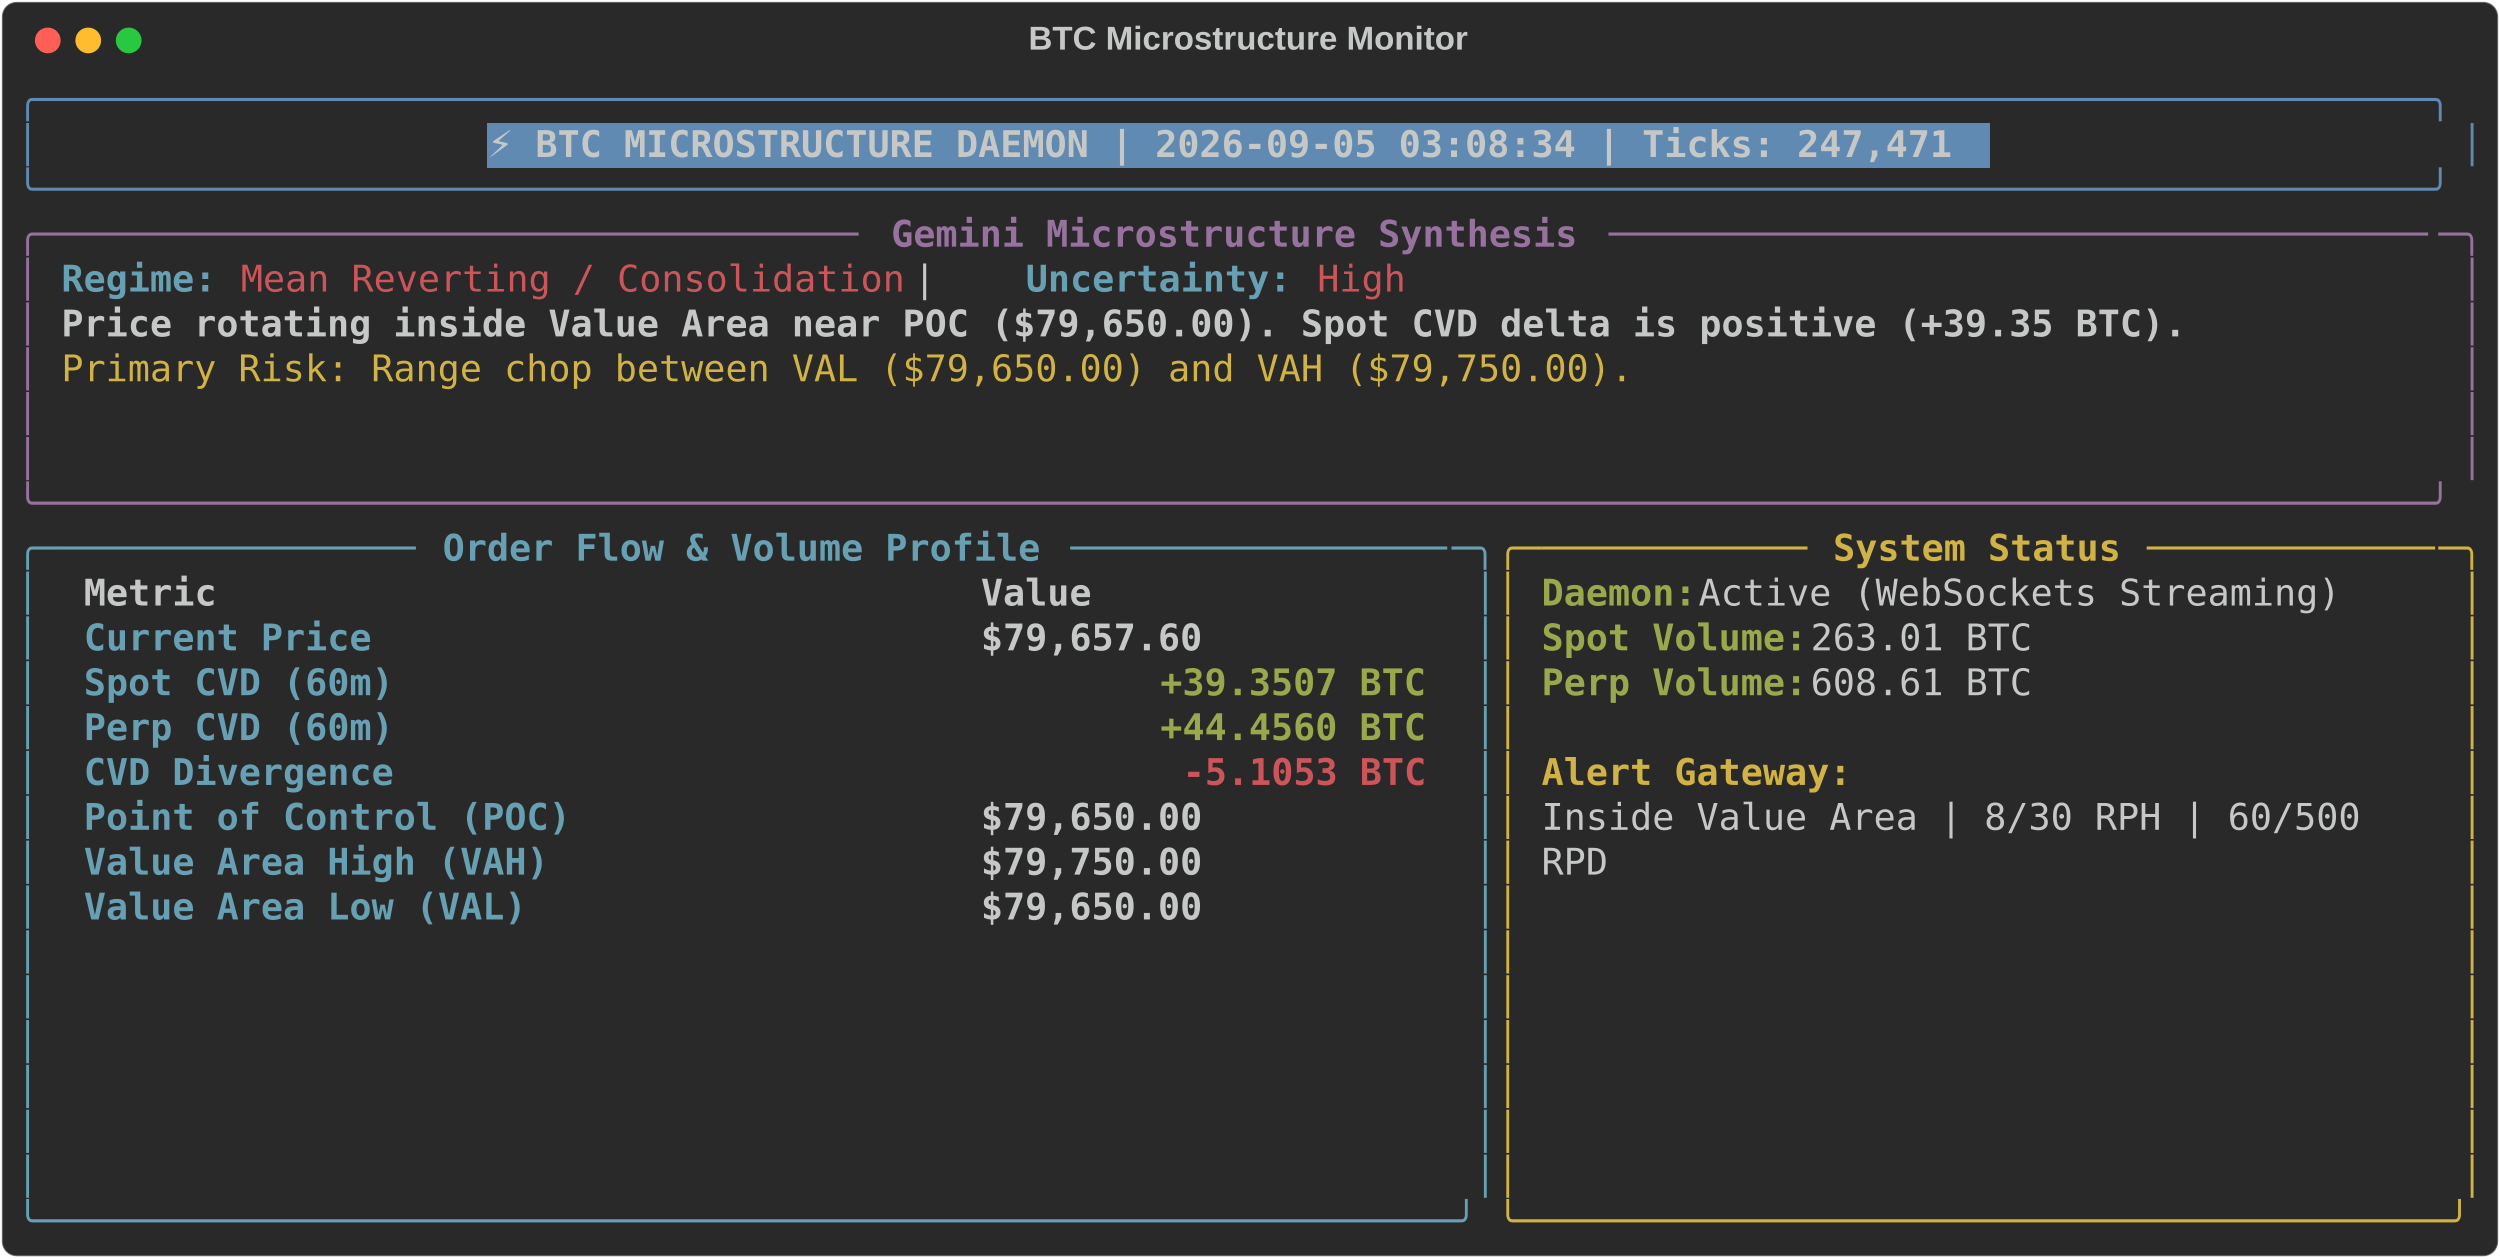
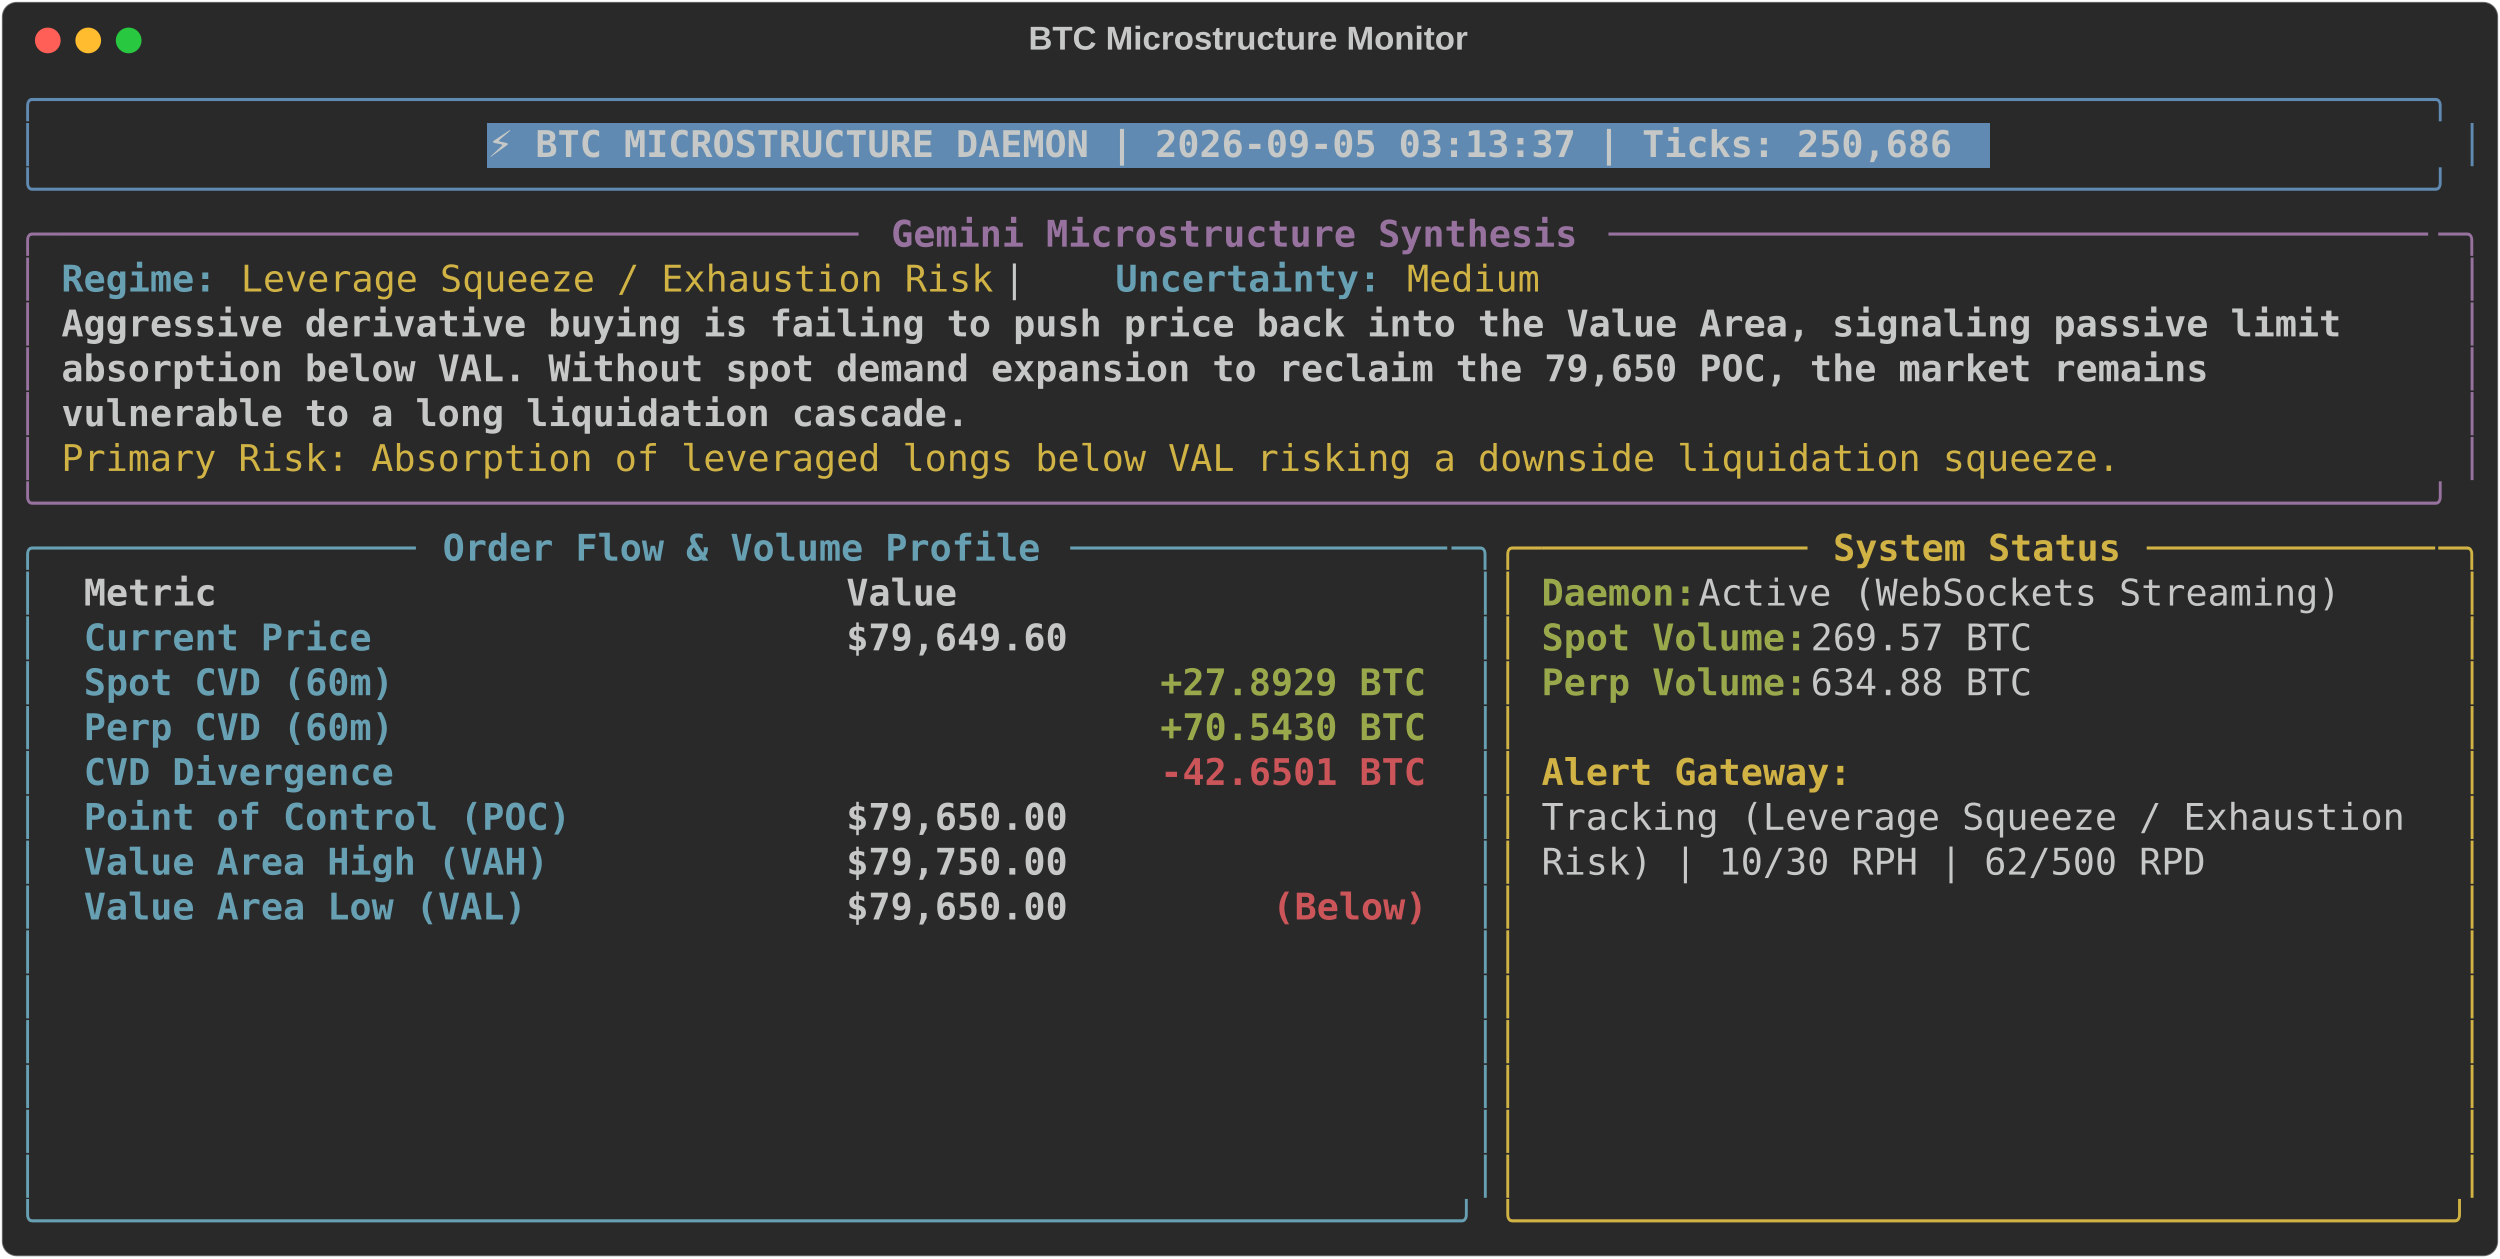
<svg xmlns="http://www.w3.org/2000/svg" class="rich-terminal" viewBox="0 0 1360 684.4">
  <style>

    @font-face {
        font-family: "Fira Code";
        src: local("FiraCode-Regular"),
                url("https://cdnjs.cloudflare.com/ajax/libs/firacode/6.2.0/woff2/FiraCode-Regular.woff2") format("woff2"),
                url("https://cdnjs.cloudflare.com/ajax/libs/firacode/6.2.0/woff/FiraCode-Regular.woff") format("woff");
        font-style: normal;
        font-weight: 400;
    }
    @font-face {
        font-family: "Fira Code";
        src: local("FiraCode-Bold"),
                url("https://cdnjs.cloudflare.com/ajax/libs/firacode/6.2.0/woff2/FiraCode-Bold.woff2") format("woff2"),
                url("https://cdnjs.cloudflare.com/ajax/libs/firacode/6.2.0/woff/FiraCode-Bold.woff") format("woff");
        font-style: bold;
        font-weight: 700;
    }

-     .terminal-2461750260-matrix {
+     .terminal-3859996035-matrix {
        font-family: Fira Code, monospace;
        font-size: 20px;
        line-height: 24.4px;
        font-variant-east-asian: full-width;
    }

-     .terminal-2461750260-title {
+     .terminal-3859996035-title {
        font-size: 18px;
        font-weight: bold;
        font-family: arial;
    }

-     .terminal-2461750260-r1 { fill: #608ab1 }
- .terminal-2461750260-r2 { fill: #c5c8c6 }
- .terminal-2461750260-r3 { fill: #c5c8c6;font-weight: bold }
- .terminal-2461750260-r4 { fill: #98729f }
- .terminal-2461750260-r5 { fill: #98729f;font-weight: bold }
- .terminal-2461750260-r6 { fill: #68a0b3;font-weight: bold }
- .terminal-2461750260-r7 { fill: #cc555a }
- .terminal-2461750260-r8 { fill: #d0b344 }
- .terminal-2461750260-r9 { fill: #68a0b3 }
- .terminal-2461750260-r10 { fill: #d0b344;font-weight: bold }
- .terminal-2461750260-r11 { fill: #98a84b;font-weight: bold }
- .terminal-2461750260-r12 { fill: #cc555a;font-weight: bold }
+     .terminal-3859996035-r1 { fill: #608ab1 }
+ .terminal-3859996035-r2 { fill: #c5c8c6 }
+ .terminal-3859996035-r3 { fill: #c5c8c6;font-weight: bold }
+ .terminal-3859996035-r4 { fill: #98729f }
+ .terminal-3859996035-r5 { fill: #98729f;font-weight: bold }
+ .terminal-3859996035-r6 { fill: #68a0b3;font-weight: bold }
+ .terminal-3859996035-r7 { fill: #d0b344 }
+ .terminal-3859996035-r8 { fill: #68a0b3 }
+ .terminal-3859996035-r9 { fill: #d0b344;font-weight: bold }
+ .terminal-3859996035-r10 { fill: #98a84b;font-weight: bold }
+ .terminal-3859996035-r11 { fill: #cc555a;font-weight: bold }
    </style>
  <defs>
-     <clipPath id="terminal-2461750260-clip-terminal">
+     <clipPath id="terminal-3859996035-clip-terminal">
      <rect x="0" y="0" width="1341.0" height="633.4" />
    </clipPath>
-     <clipPath id="terminal-2461750260-line-0">
+     <clipPath id="terminal-3859996035-line-0">
      <rect x="0" y="1.5" width="1342" height="24.65" />
    </clipPath>
-     <clipPath id="terminal-2461750260-line-1">
+     <clipPath id="terminal-3859996035-line-1">
      <rect x="0" y="25.9" width="1342" height="24.65" />
    </clipPath>
-     <clipPath id="terminal-2461750260-line-2">
+     <clipPath id="terminal-3859996035-line-2">
      <rect x="0" y="50.3" width="1342" height="24.65" />
    </clipPath>
-     <clipPath id="terminal-2461750260-line-3">
+     <clipPath id="terminal-3859996035-line-3">
      <rect x="0" y="74.7" width="1342" height="24.65" />
    </clipPath>
-     <clipPath id="terminal-2461750260-line-4">
+     <clipPath id="terminal-3859996035-line-4">
      <rect x="0" y="99.1" width="1342" height="24.65" />
    </clipPath>
-     <clipPath id="terminal-2461750260-line-5">
+     <clipPath id="terminal-3859996035-line-5">
      <rect x="0" y="123.5" width="1342" height="24.65" />
    </clipPath>
-     <clipPath id="terminal-2461750260-line-6">
+     <clipPath id="terminal-3859996035-line-6">
      <rect x="0" y="147.9" width="1342" height="24.65" />
    </clipPath>
-     <clipPath id="terminal-2461750260-line-7">
+     <clipPath id="terminal-3859996035-line-7">
      <rect x="0" y="172.3" width="1342" height="24.65" />
    </clipPath>
-     <clipPath id="terminal-2461750260-line-8">
+     <clipPath id="terminal-3859996035-line-8">
      <rect x="0" y="196.7" width="1342" height="24.65" />
    </clipPath>
-     <clipPath id="terminal-2461750260-line-9">
+     <clipPath id="terminal-3859996035-line-9">
      <rect x="0" y="221.1" width="1342" height="24.65" />
    </clipPath>
-     <clipPath id="terminal-2461750260-line-10">
+     <clipPath id="terminal-3859996035-line-10">
      <rect x="0" y="245.5" width="1342" height="24.65" />
    </clipPath>
-     <clipPath id="terminal-2461750260-line-11">
+     <clipPath id="terminal-3859996035-line-11">
      <rect x="0" y="269.9" width="1342" height="24.65" />
    </clipPath>
-     <clipPath id="terminal-2461750260-line-12">
+     <clipPath id="terminal-3859996035-line-12">
      <rect x="0" y="294.3" width="1342" height="24.65" />
    </clipPath>
-     <clipPath id="terminal-2461750260-line-13">
+     <clipPath id="terminal-3859996035-line-13">
      <rect x="0" y="318.7" width="1342" height="24.65" />
    </clipPath>
-     <clipPath id="terminal-2461750260-line-14">
+     <clipPath id="terminal-3859996035-line-14">
      <rect x="0" y="343.1" width="1342" height="24.65" />
    </clipPath>
-     <clipPath id="terminal-2461750260-line-15">
+     <clipPath id="terminal-3859996035-line-15">
      <rect x="0" y="367.5" width="1342" height="24.65" />
    </clipPath>
-     <clipPath id="terminal-2461750260-line-16">
+     <clipPath id="terminal-3859996035-line-16">
      <rect x="0" y="391.9" width="1342" height="24.65" />
    </clipPath>
-     <clipPath id="terminal-2461750260-line-17">
+     <clipPath id="terminal-3859996035-line-17">
      <rect x="0" y="416.3" width="1342" height="24.65" />
    </clipPath>
-     <clipPath id="terminal-2461750260-line-18">
+     <clipPath id="terminal-3859996035-line-18">
      <rect x="0" y="440.7" width="1342" height="24.65" />
    </clipPath>
-     <clipPath id="terminal-2461750260-line-19">
+     <clipPath id="terminal-3859996035-line-19">
      <rect x="0" y="465.1" width="1342" height="24.65" />
    </clipPath>
-     <clipPath id="terminal-2461750260-line-20">
+     <clipPath id="terminal-3859996035-line-20">
      <rect x="0" y="489.5" width="1342" height="24.65" />
    </clipPath>
-     <clipPath id="terminal-2461750260-line-21">
+     <clipPath id="terminal-3859996035-line-21">
      <rect x="0" y="513.9" width="1342" height="24.65" />
    </clipPath>
-     <clipPath id="terminal-2461750260-line-22">
+     <clipPath id="terminal-3859996035-line-22">
      <rect x="0" y="538.3" width="1342" height="24.65" />
    </clipPath>
-     <clipPath id="terminal-2461750260-line-23">
+     <clipPath id="terminal-3859996035-line-23">
      <rect x="0" y="562.7" width="1342" height="24.65" />
    </clipPath>
-     <clipPath id="terminal-2461750260-line-24">
+     <clipPath id="terminal-3859996035-line-24">
      <rect x="0" y="587.1" width="1342" height="24.65" />
    </clipPath>
  </defs>
  <rect fill="#292929" stroke="rgba(255,255,255,0.35)" stroke-width="1" x="1" y="1" width="1358" height="682.4" rx="8" />
-   <text class="terminal-2461750260-title" fill="#c5c8c6" text-anchor="middle" x="679" y="27">BTC Microstructure Monitor</text>
+   <text class="terminal-3859996035-title" fill="#c5c8c6" text-anchor="middle" x="679" y="27">BTC Microstructure Monitor</text>
  <g transform="translate(26,22)">
    <circle cx="0" cy="0" r="7" fill="#ff5f57" />
    <circle cx="22" cy="0" r="7" fill="#febc2e" />
    <circle cx="44" cy="0" r="7" fill="#28c840" />
  </g>
-   <g transform="translate(9, 41)" clip-path="url(#terminal-2461750260-clip-terminal)">
+   <g transform="translate(9, 41)" clip-path="url(#terminal-3859996035-clip-terminal)">
    <rect fill="#608ab1" x="256.2" y="25.9" width="817.4" height="24.65" shape-rendering="crispEdges" />
-     <g class="terminal-2461750260-matrix">
-       <text class="terminal-2461750260-r1" x="0" y="20" textLength="1342" clip-path="url(#terminal-2461750260-line-0)">╭────────────────────────────────────────────────────────────────────────────────────────────────────────────╮</text>
-       <text class="terminal-2461750260-r2" x="1342" y="20" textLength="12.2" clip-path="url(#terminal-2461750260-line-0)">
- </text>
-       <text class="terminal-2461750260-r1" x="0" y="44.4" textLength="12.2" clip-path="url(#terminal-2461750260-line-1)">│</text>
-       <text class="terminal-2461750260-r3" x="256.2" y="44.4" textLength="805.2" clip-path="url(#terminal-2461750260-line-1)">⚡ BTC MICROSTRUCTURE DAEMON | 2026-09-05 03:08:34 | Ticks: 247,471</text>
-       <text class="terminal-2461750260-r1" x="1329.8" y="44.4" textLength="12.2" clip-path="url(#terminal-2461750260-line-1)">│</text>
-       <text class="terminal-2461750260-r2" x="1342" y="44.4" textLength="12.2" clip-path="url(#terminal-2461750260-line-1)">
- </text>
-       <text class="terminal-2461750260-r1" x="0" y="68.8" textLength="1342" clip-path="url(#terminal-2461750260-line-2)">╰────────────────────────────────────────────────────────────────────────────────────────────────────────────╯</text>
-       <text class="terminal-2461750260-r2" x="1342" y="68.8" textLength="12.2" clip-path="url(#terminal-2461750260-line-2)">
- </text>
-       <text class="terminal-2461750260-r4" x="0" y="93.2" textLength="24.4" clip-path="url(#terminal-2461750260-line-3)">╭─</text>
-       <text class="terminal-2461750260-r4" x="24.4" y="93.2" textLength="439.2" clip-path="url(#terminal-2461750260-line-3)">────────────────────────────────────</text>
-       <text class="terminal-2461750260-r5" x="475.8" y="93.2" textLength="378.2" clip-path="url(#terminal-2461750260-line-3)">Gemini Microstructure Synthesis</text>
-       <text class="terminal-2461750260-r4" x="866.2" y="93.2" textLength="451.4" clip-path="url(#terminal-2461750260-line-3)">─────────────────────────────────────</text>
-       <text class="terminal-2461750260-r4" x="1317.6" y="93.2" textLength="24.4" clip-path="url(#terminal-2461750260-line-3)">─╮</text>
-       <text class="terminal-2461750260-r2" x="1342" y="93.2" textLength="12.2" clip-path="url(#terminal-2461750260-line-3)">
- </text>
-       <text class="terminal-2461750260-r4" x="0" y="117.6" textLength="12.2" clip-path="url(#terminal-2461750260-line-4)">│</text>
-       <text class="terminal-2461750260-r6" x="24.4" y="117.6" textLength="85.4" clip-path="url(#terminal-2461750260-line-4)">Regime:</text>
-       <text class="terminal-2461750260-r7" x="122" y="117.6" textLength="366" clip-path="url(#terminal-2461750260-line-4)">Mean Reverting / Consolidation</text>
-       <text class="terminal-2461750260-r2" x="488" y="117.6" textLength="61" clip-path="url(#terminal-2461750260-line-4)">  |  </text>
-       <text class="terminal-2461750260-r6" x="549" y="117.6" textLength="146.4" clip-path="url(#terminal-2461750260-line-4)">Uncertainty:</text>
-       <text class="terminal-2461750260-r7" x="707.6" y="117.6" textLength="48.8" clip-path="url(#terminal-2461750260-line-4)">High</text>
-       <text class="terminal-2461750260-r4" x="1329.8" y="117.6" textLength="12.2" clip-path="url(#terminal-2461750260-line-4)">│</text>
-       <text class="terminal-2461750260-r2" x="1342" y="117.6" textLength="12.2" clip-path="url(#terminal-2461750260-line-4)">
- </text>
-       <text class="terminal-2461750260-r4" x="0" y="142" textLength="12.2" clip-path="url(#terminal-2461750260-line-5)">│</text>
-       <text class="terminal-2461750260-r3" x="24.4" y="142" textLength="1171.2" clip-path="url(#terminal-2461750260-line-5)">Price rotating inside Value Area near POC ($79,650.00). Spot CVD delta is positive (+39.35 BTC).</text>
-       <text class="terminal-2461750260-r4" x="1329.8" y="142" textLength="12.2" clip-path="url(#terminal-2461750260-line-5)">│</text>
-       <text class="terminal-2461750260-r2" x="1342" y="142" textLength="12.2" clip-path="url(#terminal-2461750260-line-5)">
- </text>
-       <text class="terminal-2461750260-r4" x="0" y="166.4" textLength="12.2" clip-path="url(#terminal-2461750260-line-6)">│</text>
-       <text class="terminal-2461750260-r8" x="24.4" y="166.4" textLength="866.2" clip-path="url(#terminal-2461750260-line-6)">Primary Risk: Range chop between VAL ($79,650.00) and VAH ($79,750.00).</text>
-       <text class="terminal-2461750260-r4" x="1329.8" y="166.4" textLength="12.2" clip-path="url(#terminal-2461750260-line-6)">│</text>
-       <text class="terminal-2461750260-r2" x="1342" y="166.4" textLength="12.2" clip-path="url(#terminal-2461750260-line-6)">
- </text>
-       <text class="terminal-2461750260-r4" x="0" y="190.8" textLength="12.2" clip-path="url(#terminal-2461750260-line-7)">│</text>
-       <text class="terminal-2461750260-r4" x="1329.8" y="190.8" textLength="12.2" clip-path="url(#terminal-2461750260-line-7)">│</text>
-       <text class="terminal-2461750260-r2" x="1342" y="190.8" textLength="12.2" clip-path="url(#terminal-2461750260-line-7)">
- </text>
-       <text class="terminal-2461750260-r4" x="0" y="215.2" textLength="12.2" clip-path="url(#terminal-2461750260-line-8)">│</text>
-       <text class="terminal-2461750260-r4" x="1329.8" y="215.2" textLength="12.2" clip-path="url(#terminal-2461750260-line-8)">│</text>
-       <text class="terminal-2461750260-r2" x="1342" y="215.2" textLength="12.2" clip-path="url(#terminal-2461750260-line-8)">
- </text>
-       <text class="terminal-2461750260-r4" x="0" y="239.6" textLength="1342" clip-path="url(#terminal-2461750260-line-9)">╰────────────────────────────────────────────────────────────────────────────────────────────────────────────╯</text>
-       <text class="terminal-2461750260-r2" x="1342" y="239.6" textLength="12.2" clip-path="url(#terminal-2461750260-line-9)">
- </text>
-       <text class="terminal-2461750260-r9" x="0" y="264" textLength="24.4" clip-path="url(#terminal-2461750260-line-10)">╭─</text>
-       <text class="terminal-2461750260-r9" x="24.4" y="264" textLength="195.2" clip-path="url(#terminal-2461750260-line-10)">────────────────</text>
-       <text class="terminal-2461750260-r6" x="231.8" y="264" textLength="329.4" clip-path="url(#terminal-2461750260-line-10)">Order Flow &amp; Volume Profile</text>
-       <text class="terminal-2461750260-r9" x="573.4" y="264" textLength="207.4" clip-path="url(#terminal-2461750260-line-10)">─────────────────</text>
-       <text class="terminal-2461750260-r9" x="780.8" y="264" textLength="24.4" clip-path="url(#terminal-2461750260-line-10)">─╮</text>
-       <text class="terminal-2461750260-r8" x="805.2" y="264" textLength="24.4" clip-path="url(#terminal-2461750260-line-10)">╭─</text>
-       <text class="terminal-2461750260-r8" x="829.6" y="264" textLength="146.4" clip-path="url(#terminal-2461750260-line-10)">────────────</text>
-       <text class="terminal-2461750260-r10" x="988.2" y="264" textLength="158.6" clip-path="url(#terminal-2461750260-line-10)">System Status</text>
-       <text class="terminal-2461750260-r8" x="1159" y="264" textLength="158.6" clip-path="url(#terminal-2461750260-line-10)">─────────────</text>
-       <text class="terminal-2461750260-r8" x="1317.6" y="264" textLength="24.4" clip-path="url(#terminal-2461750260-line-10)">─╮</text>
-       <text class="terminal-2461750260-r2" x="1342" y="264" textLength="12.2" clip-path="url(#terminal-2461750260-line-10)">
- </text>
-       <text class="terminal-2461750260-r9" x="0" y="288.4" textLength="12.2" clip-path="url(#terminal-2461750260-line-11)">│</text>
-       <text class="terminal-2461750260-r3" x="36.6" y="288.4" textLength="463.6" clip-path="url(#terminal-2461750260-line-11)">Metric                                </text>
-       <text class="terminal-2461750260-r3" x="524.6" y="288.4" textLength="244" clip-path="url(#terminal-2461750260-line-11)">               Value</text>
-       <text class="terminal-2461750260-r9" x="793" y="288.4" textLength="12.2" clip-path="url(#terminal-2461750260-line-11)">│</text>
-       <text class="terminal-2461750260-r8" x="805.2" y="288.4" textLength="12.2" clip-path="url(#terminal-2461750260-line-11)">│</text>
-       <text class="terminal-2461750260-r11" x="829.6" y="288.4" textLength="85.4" clip-path="url(#terminal-2461750260-line-11)">Daemon:</text>
-       <text class="terminal-2461750260-r2" x="915" y="288.4" textLength="366" clip-path="url(#terminal-2461750260-line-11)"> Active (WebSockets Streaming)</text>
-       <text class="terminal-2461750260-r8" x="1329.8" y="288.4" textLength="12.2" clip-path="url(#terminal-2461750260-line-11)">│</text>
-       <text class="terminal-2461750260-r2" x="1342" y="288.4" textLength="12.2" clip-path="url(#terminal-2461750260-line-11)">
- </text>
-       <text class="terminal-2461750260-r9" x="0" y="312.8" textLength="12.2" clip-path="url(#terminal-2461750260-line-12)">│</text>
-       <text class="terminal-2461750260-r6" x="36.6" y="312.8" textLength="463.6" clip-path="url(#terminal-2461750260-line-12)">Current Price                         </text>
-       <text class="terminal-2461750260-r3" x="524.6" y="312.8" textLength="244" clip-path="url(#terminal-2461750260-line-12)">          $79,657.60</text>
-       <text class="terminal-2461750260-r9" x="793" y="312.8" textLength="12.2" clip-path="url(#terminal-2461750260-line-12)">│</text>
-       <text class="terminal-2461750260-r8" x="805.2" y="312.8" textLength="12.2" clip-path="url(#terminal-2461750260-line-12)">│</text>
-       <text class="terminal-2461750260-r11" x="829.6" y="312.8" textLength="146.4" clip-path="url(#terminal-2461750260-line-12)">Spot Volume:</text>
-       <text class="terminal-2461750260-r2" x="976" y="312.8" textLength="134.2" clip-path="url(#terminal-2461750260-line-12)"> 263.01 BTC</text>
-       <text class="terminal-2461750260-r8" x="1329.8" y="312.8" textLength="12.2" clip-path="url(#terminal-2461750260-line-12)">│</text>
-       <text class="terminal-2461750260-r2" x="1342" y="312.8" textLength="12.2" clip-path="url(#terminal-2461750260-line-12)">
- </text>
-       <text class="terminal-2461750260-r9" x="0" y="337.2" textLength="12.2" clip-path="url(#terminal-2461750260-line-13)">│</text>
-       <text class="terminal-2461750260-r6" x="36.6" y="337.2" textLength="463.6" clip-path="url(#terminal-2461750260-line-13)">Spot CVD (60m)                        </text>
-       <text class="terminal-2461750260-r11" x="622.2" y="337.2" textLength="146.4" clip-path="url(#terminal-2461750260-line-13)">+39.3507 BTC</text>
-       <text class="terminal-2461750260-r9" x="793" y="337.2" textLength="12.2" clip-path="url(#terminal-2461750260-line-13)">│</text>
-       <text class="terminal-2461750260-r8" x="805.2" y="337.2" textLength="12.2" clip-path="url(#terminal-2461750260-line-13)">│</text>
-       <text class="terminal-2461750260-r11" x="829.6" y="337.2" textLength="146.4" clip-path="url(#terminal-2461750260-line-13)">Perp Volume:</text>
-       <text class="terminal-2461750260-r2" x="976" y="337.2" textLength="134.2" clip-path="url(#terminal-2461750260-line-13)"> 608.61 BTC</text>
-       <text class="terminal-2461750260-r8" x="1329.8" y="337.2" textLength="12.2" clip-path="url(#terminal-2461750260-line-13)">│</text>
-       <text class="terminal-2461750260-r2" x="1342" y="337.2" textLength="12.2" clip-path="url(#terminal-2461750260-line-13)">
- </text>
-       <text class="terminal-2461750260-r9" x="0" y="361.6" textLength="12.2" clip-path="url(#terminal-2461750260-line-14)">│</text>
-       <text class="terminal-2461750260-r6" x="36.6" y="361.6" textLength="463.6" clip-path="url(#terminal-2461750260-line-14)">Perp CVD (60m)                        </text>
-       <text class="terminal-2461750260-r11" x="622.2" y="361.6" textLength="146.4" clip-path="url(#terminal-2461750260-line-14)">+44.4560 BTC</text>
-       <text class="terminal-2461750260-r9" x="793" y="361.6" textLength="12.2" clip-path="url(#terminal-2461750260-line-14)">│</text>
-       <text class="terminal-2461750260-r8" x="805.2" y="361.6" textLength="12.2" clip-path="url(#terminal-2461750260-line-14)">│</text>
-       <text class="terminal-2461750260-r8" x="1329.8" y="361.6" textLength="12.2" clip-path="url(#terminal-2461750260-line-14)">│</text>
-       <text class="terminal-2461750260-r2" x="1342" y="361.6" textLength="12.2" clip-path="url(#terminal-2461750260-line-14)">
- </text>
-       <text class="terminal-2461750260-r9" x="0" y="386" textLength="12.2" clip-path="url(#terminal-2461750260-line-15)">│</text>
-       <text class="terminal-2461750260-r6" x="36.6" y="386" textLength="463.6" clip-path="url(#terminal-2461750260-line-15)">CVD Divergence                        </text>
-       <text class="terminal-2461750260-r12" x="634.4" y="386" textLength="134.2" clip-path="url(#terminal-2461750260-line-15)">-5.1053 BTC</text>
-       <text class="terminal-2461750260-r9" x="793" y="386" textLength="12.2" clip-path="url(#terminal-2461750260-line-15)">│</text>
-       <text class="terminal-2461750260-r8" x="805.2" y="386" textLength="12.2" clip-path="url(#terminal-2461750260-line-15)">│</text>
-       <text class="terminal-2461750260-r10" x="829.6" y="386" textLength="170.8" clip-path="url(#terminal-2461750260-line-15)">Alert Gateway:</text>
-       <text class="terminal-2461750260-r8" x="1329.8" y="386" textLength="12.2" clip-path="url(#terminal-2461750260-line-15)">│</text>
-       <text class="terminal-2461750260-r2" x="1342" y="386" textLength="12.2" clip-path="url(#terminal-2461750260-line-15)">
- </text>
-       <text class="terminal-2461750260-r9" x="0" y="410.4" textLength="12.2" clip-path="url(#terminal-2461750260-line-16)">│</text>
-       <text class="terminal-2461750260-r6" x="36.6" y="410.4" textLength="463.6" clip-path="url(#terminal-2461750260-line-16)">Point of Control (POC)                </text>
-       <text class="terminal-2461750260-r3" x="524.6" y="410.4" textLength="244" clip-path="url(#terminal-2461750260-line-16)">          $79,650.00</text>
-       <text class="terminal-2461750260-r9" x="793" y="410.4" textLength="12.2" clip-path="url(#terminal-2461750260-line-16)">│</text>
-       <text class="terminal-2461750260-r8" x="805.2" y="410.4" textLength="12.2" clip-path="url(#terminal-2461750260-line-16)">│</text>
-       <text class="terminal-2461750260-r2" x="829.6" y="410.4" textLength="463.6" clip-path="url(#terminal-2461750260-line-16)">Inside Value Area | 8/30 RPH | 60/500 </text>
-       <text class="terminal-2461750260-r8" x="1329.8" y="410.4" textLength="12.2" clip-path="url(#terminal-2461750260-line-16)">│</text>
-       <text class="terminal-2461750260-r2" x="1342" y="410.4" textLength="12.2" clip-path="url(#terminal-2461750260-line-16)">
- </text>
-       <text class="terminal-2461750260-r9" x="0" y="434.8" textLength="12.2" clip-path="url(#terminal-2461750260-line-17)">│</text>
-       <text class="terminal-2461750260-r6" x="36.6" y="434.8" textLength="463.6" clip-path="url(#terminal-2461750260-line-17)">Value Area High (VAH)                 </text>
-       <text class="terminal-2461750260-r3" x="524.6" y="434.8" textLength="244" clip-path="url(#terminal-2461750260-line-17)">          $79,750.00</text>
-       <text class="terminal-2461750260-r9" x="793" y="434.8" textLength="12.2" clip-path="url(#terminal-2461750260-line-17)">│</text>
-       <text class="terminal-2461750260-r8" x="805.2" y="434.8" textLength="12.2" clip-path="url(#terminal-2461750260-line-17)">│</text>
-       <text class="terminal-2461750260-r2" x="829.6" y="434.8" textLength="36.6" clip-path="url(#terminal-2461750260-line-17)">RPD</text>
-       <text class="terminal-2461750260-r8" x="1329.8" y="434.8" textLength="12.2" clip-path="url(#terminal-2461750260-line-17)">│</text>
-       <text class="terminal-2461750260-r2" x="1342" y="434.8" textLength="12.2" clip-path="url(#terminal-2461750260-line-17)">
- </text>
-       <text class="terminal-2461750260-r9" x="0" y="459.2" textLength="12.2" clip-path="url(#terminal-2461750260-line-18)">│</text>
-       <text class="terminal-2461750260-r6" x="36.6" y="459.2" textLength="463.6" clip-path="url(#terminal-2461750260-line-18)">Value Area Low (VAL)                  </text>
-       <text class="terminal-2461750260-r3" x="524.6" y="459.2" textLength="244" clip-path="url(#terminal-2461750260-line-18)">          $79,650.00</text>
-       <text class="terminal-2461750260-r9" x="793" y="459.2" textLength="12.2" clip-path="url(#terminal-2461750260-line-18)">│</text>
-       <text class="terminal-2461750260-r8" x="805.2" y="459.2" textLength="12.2" clip-path="url(#terminal-2461750260-line-18)">│</text>
-       <text class="terminal-2461750260-r8" x="1329.8" y="459.2" textLength="12.2" clip-path="url(#terminal-2461750260-line-18)">│</text>
-       <text class="terminal-2461750260-r2" x="1342" y="459.2" textLength="12.2" clip-path="url(#terminal-2461750260-line-18)">
- </text>
-       <text class="terminal-2461750260-r9" x="0" y="483.6" textLength="12.2" clip-path="url(#terminal-2461750260-line-19)">│</text>
-       <text class="terminal-2461750260-r9" x="793" y="483.6" textLength="12.2" clip-path="url(#terminal-2461750260-line-19)">│</text>
-       <text class="terminal-2461750260-r8" x="805.2" y="483.6" textLength="12.2" clip-path="url(#terminal-2461750260-line-19)">│</text>
-       <text class="terminal-2461750260-r8" x="1329.8" y="483.6" textLength="12.2" clip-path="url(#terminal-2461750260-line-19)">│</text>
-       <text class="terminal-2461750260-r2" x="1342" y="483.6" textLength="12.2" clip-path="url(#terminal-2461750260-line-19)">
- </text>
-       <text class="terminal-2461750260-r9" x="0" y="508" textLength="12.2" clip-path="url(#terminal-2461750260-line-20)">│</text>
-       <text class="terminal-2461750260-r9" x="793" y="508" textLength="12.2" clip-path="url(#terminal-2461750260-line-20)">│</text>
-       <text class="terminal-2461750260-r8" x="805.2" y="508" textLength="12.2" clip-path="url(#terminal-2461750260-line-20)">│</text>
-       <text class="terminal-2461750260-r8" x="1329.8" y="508" textLength="12.2" clip-path="url(#terminal-2461750260-line-20)">│</text>
-       <text class="terminal-2461750260-r2" x="1342" y="508" textLength="12.2" clip-path="url(#terminal-2461750260-line-20)">
- </text>
-       <text class="terminal-2461750260-r9" x="0" y="532.4" textLength="12.2" clip-path="url(#terminal-2461750260-line-21)">│</text>
-       <text class="terminal-2461750260-r9" x="793" y="532.4" textLength="12.2" clip-path="url(#terminal-2461750260-line-21)">│</text>
-       <text class="terminal-2461750260-r8" x="805.2" y="532.4" textLength="12.2" clip-path="url(#terminal-2461750260-line-21)">│</text>
-       <text class="terminal-2461750260-r8" x="1329.8" y="532.4" textLength="12.2" clip-path="url(#terminal-2461750260-line-21)">│</text>
-       <text class="terminal-2461750260-r2" x="1342" y="532.4" textLength="12.2" clip-path="url(#terminal-2461750260-line-21)">
- </text>
-       <text class="terminal-2461750260-r9" x="0" y="556.8" textLength="12.2" clip-path="url(#terminal-2461750260-line-22)">│</text>
-       <text class="terminal-2461750260-r9" x="793" y="556.8" textLength="12.2" clip-path="url(#terminal-2461750260-line-22)">│</text>
-       <text class="terminal-2461750260-r8" x="805.2" y="556.8" textLength="12.2" clip-path="url(#terminal-2461750260-line-22)">│</text>
-       <text class="terminal-2461750260-r8" x="1329.8" y="556.8" textLength="12.2" clip-path="url(#terminal-2461750260-line-22)">│</text>
-       <text class="terminal-2461750260-r2" x="1342" y="556.8" textLength="12.2" clip-path="url(#terminal-2461750260-line-22)">
- </text>
-       <text class="terminal-2461750260-r9" x="0" y="581.2" textLength="12.2" clip-path="url(#terminal-2461750260-line-23)">│</text>
-       <text class="terminal-2461750260-r9" x="793" y="581.2" textLength="12.2" clip-path="url(#terminal-2461750260-line-23)">│</text>
-       <text class="terminal-2461750260-r8" x="805.2" y="581.2" textLength="12.2" clip-path="url(#terminal-2461750260-line-23)">│</text>
-       <text class="terminal-2461750260-r8" x="1329.8" y="581.2" textLength="12.2" clip-path="url(#terminal-2461750260-line-23)">│</text>
-       <text class="terminal-2461750260-r2" x="1342" y="581.2" textLength="12.2" clip-path="url(#terminal-2461750260-line-23)">
- </text>
-       <text class="terminal-2461750260-r9" x="0" y="605.6" textLength="12.2" clip-path="url(#terminal-2461750260-line-24)">│</text>
-       <text class="terminal-2461750260-r9" x="793" y="605.6" textLength="12.2" clip-path="url(#terminal-2461750260-line-24)">│</text>
-       <text class="terminal-2461750260-r8" x="805.2" y="605.6" textLength="12.2" clip-path="url(#terminal-2461750260-line-24)">│</text>
-       <text class="terminal-2461750260-r8" x="1329.8" y="605.6" textLength="12.2" clip-path="url(#terminal-2461750260-line-24)">│</text>
-       <text class="terminal-2461750260-r2" x="1342" y="605.6" textLength="12.2" clip-path="url(#terminal-2461750260-line-24)">
- </text>
-       <text class="terminal-2461750260-r9" x="0" y="630" textLength="805.2" clip-path="url(#terminal-2461750260-line-25)">╰────────────────────────────────────────────────────────────────╯</text>
-       <text class="terminal-2461750260-r8" x="805.2" y="630" textLength="536.8" clip-path="url(#terminal-2461750260-line-25)">╰──────────────────────────────────────────╯</text>
-       <text class="terminal-2461750260-r2" x="1342" y="630" textLength="12.2" clip-path="url(#terminal-2461750260-line-25)">
+     <g class="terminal-3859996035-matrix">
+       <text class="terminal-3859996035-r1" x="0" y="20" textLength="1342" clip-path="url(#terminal-3859996035-line-0)">╭────────────────────────────────────────────────────────────────────────────────────────────────────────────╮</text>
+       <text class="terminal-3859996035-r2" x="1342" y="20" textLength="12.2" clip-path="url(#terminal-3859996035-line-0)">
+ </text>
+       <text class="terminal-3859996035-r1" x="0" y="44.4" textLength="12.2" clip-path="url(#terminal-3859996035-line-1)">│</text>
+       <text class="terminal-3859996035-r3" x="256.2" y="44.4" textLength="805.2" clip-path="url(#terminal-3859996035-line-1)">⚡ BTC MICROSTRUCTURE DAEMON | 2026-09-05 03:13:37 | Ticks: 250,686</text>
+       <text class="terminal-3859996035-r1" x="1329.8" y="44.4" textLength="12.2" clip-path="url(#terminal-3859996035-line-1)">│</text>
+       <text class="terminal-3859996035-r2" x="1342" y="44.4" textLength="12.2" clip-path="url(#terminal-3859996035-line-1)">
+ </text>
+       <text class="terminal-3859996035-r1" x="0" y="68.8" textLength="1342" clip-path="url(#terminal-3859996035-line-2)">╰────────────────────────────────────────────────────────────────────────────────────────────────────────────╯</text>
+       <text class="terminal-3859996035-r2" x="1342" y="68.8" textLength="12.2" clip-path="url(#terminal-3859996035-line-2)">
+ </text>
+       <text class="terminal-3859996035-r4" x="0" y="93.2" textLength="24.4" clip-path="url(#terminal-3859996035-line-3)">╭─</text>
+       <text class="terminal-3859996035-r4" x="24.4" y="93.2" textLength="439.2" clip-path="url(#terminal-3859996035-line-3)">────────────────────────────────────</text>
+       <text class="terminal-3859996035-r5" x="475.8" y="93.2" textLength="378.2" clip-path="url(#terminal-3859996035-line-3)">Gemini Microstructure Synthesis</text>
+       <text class="terminal-3859996035-r4" x="866.2" y="93.2" textLength="451.4" clip-path="url(#terminal-3859996035-line-3)">─────────────────────────────────────</text>
+       <text class="terminal-3859996035-r4" x="1317.6" y="93.2" textLength="24.4" clip-path="url(#terminal-3859996035-line-3)">─╮</text>
+       <text class="terminal-3859996035-r2" x="1342" y="93.2" textLength="12.2" clip-path="url(#terminal-3859996035-line-3)">
+ </text>
+       <text class="terminal-3859996035-r4" x="0" y="117.6" textLength="12.2" clip-path="url(#terminal-3859996035-line-4)">│</text>
+       <text class="terminal-3859996035-r6" x="24.4" y="117.6" textLength="85.4" clip-path="url(#terminal-3859996035-line-4)">Regime:</text>
+       <text class="terminal-3859996035-r7" x="122" y="117.6" textLength="414.8" clip-path="url(#terminal-3859996035-line-4)">Leverage Squeeze / Exhaustion Risk</text>
+       <text class="terminal-3859996035-r2" x="536.8" y="117.6" textLength="61" clip-path="url(#terminal-3859996035-line-4)">  |  </text>
+       <text class="terminal-3859996035-r6" x="597.8" y="117.6" textLength="146.4" clip-path="url(#terminal-3859996035-line-4)">Uncertainty:</text>
+       <text class="terminal-3859996035-r7" x="756.4" y="117.6" textLength="73.2" clip-path="url(#terminal-3859996035-line-4)">Medium</text>
+       <text class="terminal-3859996035-r4" x="1329.8" y="117.6" textLength="12.2" clip-path="url(#terminal-3859996035-line-4)">│</text>
+       <text class="terminal-3859996035-r2" x="1342" y="117.6" textLength="12.2" clip-path="url(#terminal-3859996035-line-4)">
+ </text>
+       <text class="terminal-3859996035-r4" x="0" y="142" textLength="12.2" clip-path="url(#terminal-3859996035-line-5)">│</text>
+       <text class="terminal-3859996035-r3" x="24.4" y="142" textLength="1268.8" clip-path="url(#terminal-3859996035-line-5)">Aggressive derivative buying is failing to push price back into the Value Area, signaling passive limit </text>
+       <text class="terminal-3859996035-r4" x="1329.8" y="142" textLength="12.2" clip-path="url(#terminal-3859996035-line-5)">│</text>
+       <text class="terminal-3859996035-r2" x="1342" y="142" textLength="12.2" clip-path="url(#terminal-3859996035-line-5)">
+ </text>
+       <text class="terminal-3859996035-r4" x="0" y="166.4" textLength="12.2" clip-path="url(#terminal-3859996035-line-6)">│</text>
+       <text class="terminal-3859996035-r3" x="24.4" y="166.4" textLength="1195.6" clip-path="url(#terminal-3859996035-line-6)">absorption below VAL. Without spot demand expansion to reclaim the 79,650 POC, the market remains </text>
+       <text class="terminal-3859996035-r4" x="1329.8" y="166.4" textLength="12.2" clip-path="url(#terminal-3859996035-line-6)">│</text>
+       <text class="terminal-3859996035-r2" x="1342" y="166.4" textLength="12.2" clip-path="url(#terminal-3859996035-line-6)">
+ </text>
+       <text class="terminal-3859996035-r4" x="0" y="190.8" textLength="12.2" clip-path="url(#terminal-3859996035-line-7)">│</text>
+       <text class="terminal-3859996035-r3" x="24.4" y="190.8" textLength="500.2" clip-path="url(#terminal-3859996035-line-7)">vulnerable to a long liquidation cascade.</text>
+       <text class="terminal-3859996035-r4" x="1329.8" y="190.8" textLength="12.2" clip-path="url(#terminal-3859996035-line-7)">│</text>
+       <text class="terminal-3859996035-r2" x="1342" y="190.8" textLength="12.2" clip-path="url(#terminal-3859996035-line-7)">
+ </text>
+       <text class="terminal-3859996035-r4" x="0" y="215.2" textLength="12.2" clip-path="url(#terminal-3859996035-line-8)">│</text>
+       <text class="terminal-3859996035-r7" x="24.4" y="215.2" textLength="1134.6" clip-path="url(#terminal-3859996035-line-8)">Primary Risk: Absorption of leveraged longs below VAL risking a downside liquidation squeeze.</text>
+       <text class="terminal-3859996035-r4" x="1329.8" y="215.2" textLength="12.2" clip-path="url(#terminal-3859996035-line-8)">│</text>
+       <text class="terminal-3859996035-r2" x="1342" y="215.2" textLength="12.2" clip-path="url(#terminal-3859996035-line-8)">
+ </text>
+       <text class="terminal-3859996035-r4" x="0" y="239.6" textLength="1342" clip-path="url(#terminal-3859996035-line-9)">╰────────────────────────────────────────────────────────────────────────────────────────────────────────────╯</text>
+       <text class="terminal-3859996035-r2" x="1342" y="239.6" textLength="12.2" clip-path="url(#terminal-3859996035-line-9)">
+ </text>
+       <text class="terminal-3859996035-r8" x="0" y="264" textLength="24.4" clip-path="url(#terminal-3859996035-line-10)">╭─</text>
+       <text class="terminal-3859996035-r8" x="24.4" y="264" textLength="195.2" clip-path="url(#terminal-3859996035-line-10)">────────────────</text>
+       <text class="terminal-3859996035-r6" x="231.8" y="264" textLength="329.4" clip-path="url(#terminal-3859996035-line-10)">Order Flow &amp; Volume Profile</text>
+       <text class="terminal-3859996035-r8" x="573.4" y="264" textLength="207.4" clip-path="url(#terminal-3859996035-line-10)">─────────────────</text>
+       <text class="terminal-3859996035-r8" x="780.8" y="264" textLength="24.4" clip-path="url(#terminal-3859996035-line-10)">─╮</text>
+       <text class="terminal-3859996035-r7" x="805.2" y="264" textLength="24.4" clip-path="url(#terminal-3859996035-line-10)">╭─</text>
+       <text class="terminal-3859996035-r7" x="829.6" y="264" textLength="146.4" clip-path="url(#terminal-3859996035-line-10)">────────────</text>
+       <text class="terminal-3859996035-r9" x="988.2" y="264" textLength="158.6" clip-path="url(#terminal-3859996035-line-10)">System Status</text>
+       <text class="terminal-3859996035-r7" x="1159" y="264" textLength="158.6" clip-path="url(#terminal-3859996035-line-10)">─────────────</text>
+       <text class="terminal-3859996035-r7" x="1317.6" y="264" textLength="24.4" clip-path="url(#terminal-3859996035-line-10)">─╮</text>
+       <text class="terminal-3859996035-r2" x="1342" y="264" textLength="12.2" clip-path="url(#terminal-3859996035-line-10)">
+ </text>
+       <text class="terminal-3859996035-r8" x="0" y="288.4" textLength="12.2" clip-path="url(#terminal-3859996035-line-11)">│</text>
+       <text class="terminal-3859996035-r3" x="36.6" y="288.4" textLength="390.4" clip-path="url(#terminal-3859996035-line-11)">Metric                          </text>
+       <text class="terminal-3859996035-r3" x="451.4" y="288.4" textLength="317.2" clip-path="url(#terminal-3859996035-line-11)">                     Value</text>
+       <text class="terminal-3859996035-r8" x="793" y="288.4" textLength="12.2" clip-path="url(#terminal-3859996035-line-11)">│</text>
+       <text class="terminal-3859996035-r7" x="805.2" y="288.4" textLength="12.2" clip-path="url(#terminal-3859996035-line-11)">│</text>
+       <text class="terminal-3859996035-r10" x="829.6" y="288.4" textLength="85.4" clip-path="url(#terminal-3859996035-line-11)">Daemon:</text>
+       <text class="terminal-3859996035-r2" x="915" y="288.4" textLength="366" clip-path="url(#terminal-3859996035-line-11)"> Active (WebSockets Streaming)</text>
+       <text class="terminal-3859996035-r7" x="1329.8" y="288.4" textLength="12.2" clip-path="url(#terminal-3859996035-line-11)">│</text>
+       <text class="terminal-3859996035-r2" x="1342" y="288.4" textLength="12.2" clip-path="url(#terminal-3859996035-line-11)">
+ </text>
+       <text class="terminal-3859996035-r8" x="0" y="312.8" textLength="12.2" clip-path="url(#terminal-3859996035-line-12)">│</text>
+       <text class="terminal-3859996035-r6" x="36.6" y="312.8" textLength="390.4" clip-path="url(#terminal-3859996035-line-12)">Current Price                   </text>
+       <text class="terminal-3859996035-r3" x="451.4" y="312.8" textLength="317.2" clip-path="url(#terminal-3859996035-line-12)">                $79,649.60</text>
+       <text class="terminal-3859996035-r8" x="793" y="312.8" textLength="12.2" clip-path="url(#terminal-3859996035-line-12)">│</text>
+       <text class="terminal-3859996035-r7" x="805.2" y="312.8" textLength="12.2" clip-path="url(#terminal-3859996035-line-12)">│</text>
+       <text class="terminal-3859996035-r10" x="829.6" y="312.8" textLength="146.4" clip-path="url(#terminal-3859996035-line-12)">Spot Volume:</text>
+       <text class="terminal-3859996035-r2" x="976" y="312.8" textLength="134.2" clip-path="url(#terminal-3859996035-line-12)"> 269.57 BTC</text>
+       <text class="terminal-3859996035-r7" x="1329.8" y="312.8" textLength="12.2" clip-path="url(#terminal-3859996035-line-12)">│</text>
+       <text class="terminal-3859996035-r2" x="1342" y="312.8" textLength="12.2" clip-path="url(#terminal-3859996035-line-12)">
+ </text>
+       <text class="terminal-3859996035-r8" x="0" y="337.2" textLength="12.2" clip-path="url(#terminal-3859996035-line-13)">│</text>
+       <text class="terminal-3859996035-r6" x="36.6" y="337.2" textLength="390.4" clip-path="url(#terminal-3859996035-line-13)">Spot CVD (60m)                  </text>
+       <text class="terminal-3859996035-r10" x="622.2" y="337.2" textLength="146.4" clip-path="url(#terminal-3859996035-line-13)">+27.8929 BTC</text>
+       <text class="terminal-3859996035-r8" x="793" y="337.2" textLength="12.2" clip-path="url(#terminal-3859996035-line-13)">│</text>
+       <text class="terminal-3859996035-r7" x="805.2" y="337.2" textLength="12.2" clip-path="url(#terminal-3859996035-line-13)">│</text>
+       <text class="terminal-3859996035-r10" x="829.6" y="337.2" textLength="146.4" clip-path="url(#terminal-3859996035-line-13)">Perp Volume:</text>
+       <text class="terminal-3859996035-r2" x="976" y="337.2" textLength="134.2" clip-path="url(#terminal-3859996035-line-13)"> 634.88 BTC</text>
+       <text class="terminal-3859996035-r7" x="1329.8" y="337.2" textLength="12.2" clip-path="url(#terminal-3859996035-line-13)">│</text>
+       <text class="terminal-3859996035-r2" x="1342" y="337.2" textLength="12.2" clip-path="url(#terminal-3859996035-line-13)">
+ </text>
+       <text class="terminal-3859996035-r8" x="0" y="361.6" textLength="12.2" clip-path="url(#terminal-3859996035-line-14)">│</text>
+       <text class="terminal-3859996035-r6" x="36.6" y="361.6" textLength="390.4" clip-path="url(#terminal-3859996035-line-14)">Perp CVD (60m)                  </text>
+       <text class="terminal-3859996035-r10" x="622.2" y="361.6" textLength="146.4" clip-path="url(#terminal-3859996035-line-14)">+70.5430 BTC</text>
+       <text class="terminal-3859996035-r8" x="793" y="361.6" textLength="12.2" clip-path="url(#terminal-3859996035-line-14)">│</text>
+       <text class="terminal-3859996035-r7" x="805.2" y="361.6" textLength="12.2" clip-path="url(#terminal-3859996035-line-14)">│</text>
+       <text class="terminal-3859996035-r7" x="1329.8" y="361.6" textLength="12.2" clip-path="url(#terminal-3859996035-line-14)">│</text>
+       <text class="terminal-3859996035-r2" x="1342" y="361.6" textLength="12.2" clip-path="url(#terminal-3859996035-line-14)">
+ </text>
+       <text class="terminal-3859996035-r8" x="0" y="386" textLength="12.2" clip-path="url(#terminal-3859996035-line-15)">│</text>
+       <text class="terminal-3859996035-r6" x="36.6" y="386" textLength="390.4" clip-path="url(#terminal-3859996035-line-15)">CVD Divergence                  </text>
+       <text class="terminal-3859996035-r11" x="622.2" y="386" textLength="146.4" clip-path="url(#terminal-3859996035-line-15)">-42.6501 BTC</text>
+       <text class="terminal-3859996035-r8" x="793" y="386" textLength="12.2" clip-path="url(#terminal-3859996035-line-15)">│</text>
+       <text class="terminal-3859996035-r7" x="805.2" y="386" textLength="12.2" clip-path="url(#terminal-3859996035-line-15)">│</text>
+       <text class="terminal-3859996035-r9" x="829.6" y="386" textLength="170.8" clip-path="url(#terminal-3859996035-line-15)">Alert Gateway:</text>
+       <text class="terminal-3859996035-r7" x="1329.8" y="386" textLength="12.2" clip-path="url(#terminal-3859996035-line-15)">│</text>
+       <text class="terminal-3859996035-r2" x="1342" y="386" textLength="12.2" clip-path="url(#terminal-3859996035-line-15)">
+ </text>
+       <text class="terminal-3859996035-r8" x="0" y="410.4" textLength="12.2" clip-path="url(#terminal-3859996035-line-16)">│</text>
+       <text class="terminal-3859996035-r6" x="36.6" y="410.4" textLength="390.4" clip-path="url(#terminal-3859996035-line-16)">Point of Control (POC)          </text>
+       <text class="terminal-3859996035-r3" x="451.4" y="410.4" textLength="317.2" clip-path="url(#terminal-3859996035-line-16)">                $79,650.00</text>
+       <text class="terminal-3859996035-r8" x="793" y="410.4" textLength="12.2" clip-path="url(#terminal-3859996035-line-16)">│</text>
+       <text class="terminal-3859996035-r7" x="805.2" y="410.4" textLength="12.2" clip-path="url(#terminal-3859996035-line-16)">│</text>
+       <text class="terminal-3859996035-r2" x="829.6" y="410.4" textLength="488" clip-path="url(#terminal-3859996035-line-16)">Tracking (Leverage Squeeze / Exhaustion </text>
+       <text class="terminal-3859996035-r7" x="1329.8" y="410.4" textLength="12.2" clip-path="url(#terminal-3859996035-line-16)">│</text>
+       <text class="terminal-3859996035-r2" x="1342" y="410.4" textLength="12.2" clip-path="url(#terminal-3859996035-line-16)">
+ </text>
+       <text class="terminal-3859996035-r8" x="0" y="434.8" textLength="12.2" clip-path="url(#terminal-3859996035-line-17)">│</text>
+       <text class="terminal-3859996035-r6" x="36.6" y="434.8" textLength="390.4" clip-path="url(#terminal-3859996035-line-17)">Value Area High (VAH)           </text>
+       <text class="terminal-3859996035-r3" x="451.4" y="434.8" textLength="317.2" clip-path="url(#terminal-3859996035-line-17)">                $79,750.00</text>
+       <text class="terminal-3859996035-r8" x="793" y="434.8" textLength="12.2" clip-path="url(#terminal-3859996035-line-17)">│</text>
+       <text class="terminal-3859996035-r7" x="805.2" y="434.8" textLength="12.2" clip-path="url(#terminal-3859996035-line-17)">│</text>
+       <text class="terminal-3859996035-r2" x="829.6" y="434.8" textLength="366" clip-path="url(#terminal-3859996035-line-17)">Risk) | 10/30 RPH | 62/500 RPD</text>
+       <text class="terminal-3859996035-r7" x="1329.8" y="434.8" textLength="12.2" clip-path="url(#terminal-3859996035-line-17)">│</text>
+       <text class="terminal-3859996035-r2" x="1342" y="434.8" textLength="12.2" clip-path="url(#terminal-3859996035-line-17)">
+ </text>
+       <text class="terminal-3859996035-r8" x="0" y="459.2" textLength="12.2" clip-path="url(#terminal-3859996035-line-18)">│</text>
+       <text class="terminal-3859996035-r6" x="36.6" y="459.2" textLength="390.4" clip-path="url(#terminal-3859996035-line-18)">Value Area Low (VAL)            </text>
+       <text class="terminal-3859996035-r3" x="451.4" y="459.2" textLength="231.8" clip-path="url(#terminal-3859996035-line-18)">        $79,650.00 </text>
+       <text class="terminal-3859996035-r11" x="683.2" y="459.2" textLength="85.4" clip-path="url(#terminal-3859996035-line-18)">(Below)</text>
+       <text class="terminal-3859996035-r8" x="793" y="459.2" textLength="12.2" clip-path="url(#terminal-3859996035-line-18)">│</text>
+       <text class="terminal-3859996035-r7" x="805.2" y="459.2" textLength="12.2" clip-path="url(#terminal-3859996035-line-18)">│</text>
+       <text class="terminal-3859996035-r7" x="1329.8" y="459.2" textLength="12.2" clip-path="url(#terminal-3859996035-line-18)">│</text>
+       <text class="terminal-3859996035-r2" x="1342" y="459.2" textLength="12.2" clip-path="url(#terminal-3859996035-line-18)">
+ </text>
+       <text class="terminal-3859996035-r8" x="0" y="483.6" textLength="12.2" clip-path="url(#terminal-3859996035-line-19)">│</text>
+       <text class="terminal-3859996035-r8" x="793" y="483.6" textLength="12.2" clip-path="url(#terminal-3859996035-line-19)">│</text>
+       <text class="terminal-3859996035-r7" x="805.2" y="483.6" textLength="12.2" clip-path="url(#terminal-3859996035-line-19)">│</text>
+       <text class="terminal-3859996035-r7" x="1329.8" y="483.6" textLength="12.2" clip-path="url(#terminal-3859996035-line-19)">│</text>
+       <text class="terminal-3859996035-r2" x="1342" y="483.6" textLength="12.2" clip-path="url(#terminal-3859996035-line-19)">
+ </text>
+       <text class="terminal-3859996035-r8" x="0" y="508" textLength="12.2" clip-path="url(#terminal-3859996035-line-20)">│</text>
+       <text class="terminal-3859996035-r8" x="793" y="508" textLength="12.2" clip-path="url(#terminal-3859996035-line-20)">│</text>
+       <text class="terminal-3859996035-r7" x="805.2" y="508" textLength="12.2" clip-path="url(#terminal-3859996035-line-20)">│</text>
+       <text class="terminal-3859996035-r7" x="1329.8" y="508" textLength="12.2" clip-path="url(#terminal-3859996035-line-20)">│</text>
+       <text class="terminal-3859996035-r2" x="1342" y="508" textLength="12.2" clip-path="url(#terminal-3859996035-line-20)">
+ </text>
+       <text class="terminal-3859996035-r8" x="0" y="532.4" textLength="12.2" clip-path="url(#terminal-3859996035-line-21)">│</text>
+       <text class="terminal-3859996035-r8" x="793" y="532.4" textLength="12.2" clip-path="url(#terminal-3859996035-line-21)">│</text>
+       <text class="terminal-3859996035-r7" x="805.2" y="532.4" textLength="12.2" clip-path="url(#terminal-3859996035-line-21)">│</text>
+       <text class="terminal-3859996035-r7" x="1329.8" y="532.4" textLength="12.2" clip-path="url(#terminal-3859996035-line-21)">│</text>
+       <text class="terminal-3859996035-r2" x="1342" y="532.4" textLength="12.2" clip-path="url(#terminal-3859996035-line-21)">
+ </text>
+       <text class="terminal-3859996035-r8" x="0" y="556.8" textLength="12.2" clip-path="url(#terminal-3859996035-line-22)">│</text>
+       <text class="terminal-3859996035-r8" x="793" y="556.8" textLength="12.2" clip-path="url(#terminal-3859996035-line-22)">│</text>
+       <text class="terminal-3859996035-r7" x="805.2" y="556.8" textLength="12.2" clip-path="url(#terminal-3859996035-line-22)">│</text>
+       <text class="terminal-3859996035-r7" x="1329.8" y="556.8" textLength="12.2" clip-path="url(#terminal-3859996035-line-22)">│</text>
+       <text class="terminal-3859996035-r2" x="1342" y="556.8" textLength="12.2" clip-path="url(#terminal-3859996035-line-22)">
+ </text>
+       <text class="terminal-3859996035-r8" x="0" y="581.2" textLength="12.2" clip-path="url(#terminal-3859996035-line-23)">│</text>
+       <text class="terminal-3859996035-r8" x="793" y="581.2" textLength="12.2" clip-path="url(#terminal-3859996035-line-23)">│</text>
+       <text class="terminal-3859996035-r7" x="805.2" y="581.2" textLength="12.2" clip-path="url(#terminal-3859996035-line-23)">│</text>
+       <text class="terminal-3859996035-r7" x="1329.8" y="581.2" textLength="12.2" clip-path="url(#terminal-3859996035-line-23)">│</text>
+       <text class="terminal-3859996035-r2" x="1342" y="581.2" textLength="12.2" clip-path="url(#terminal-3859996035-line-23)">
+ </text>
+       <text class="terminal-3859996035-r8" x="0" y="605.6" textLength="12.2" clip-path="url(#terminal-3859996035-line-24)">│</text>
+       <text class="terminal-3859996035-r8" x="793" y="605.6" textLength="12.2" clip-path="url(#terminal-3859996035-line-24)">│</text>
+       <text class="terminal-3859996035-r7" x="805.2" y="605.6" textLength="12.2" clip-path="url(#terminal-3859996035-line-24)">│</text>
+       <text class="terminal-3859996035-r7" x="1329.8" y="605.6" textLength="12.2" clip-path="url(#terminal-3859996035-line-24)">│</text>
+       <text class="terminal-3859996035-r2" x="1342" y="605.6" textLength="12.2" clip-path="url(#terminal-3859996035-line-24)">
+ </text>
+       <text class="terminal-3859996035-r8" x="0" y="630" textLength="805.2" clip-path="url(#terminal-3859996035-line-25)">╰────────────────────────────────────────────────────────────────╯</text>
+       <text class="terminal-3859996035-r7" x="805.2" y="630" textLength="536.8" clip-path="url(#terminal-3859996035-line-25)">╰──────────────────────────────────────────╯</text>
+       <text class="terminal-3859996035-r2" x="1342" y="630" textLength="12.2" clip-path="url(#terminal-3859996035-line-25)">
</text>
    </g>
  </g>
</svg>
